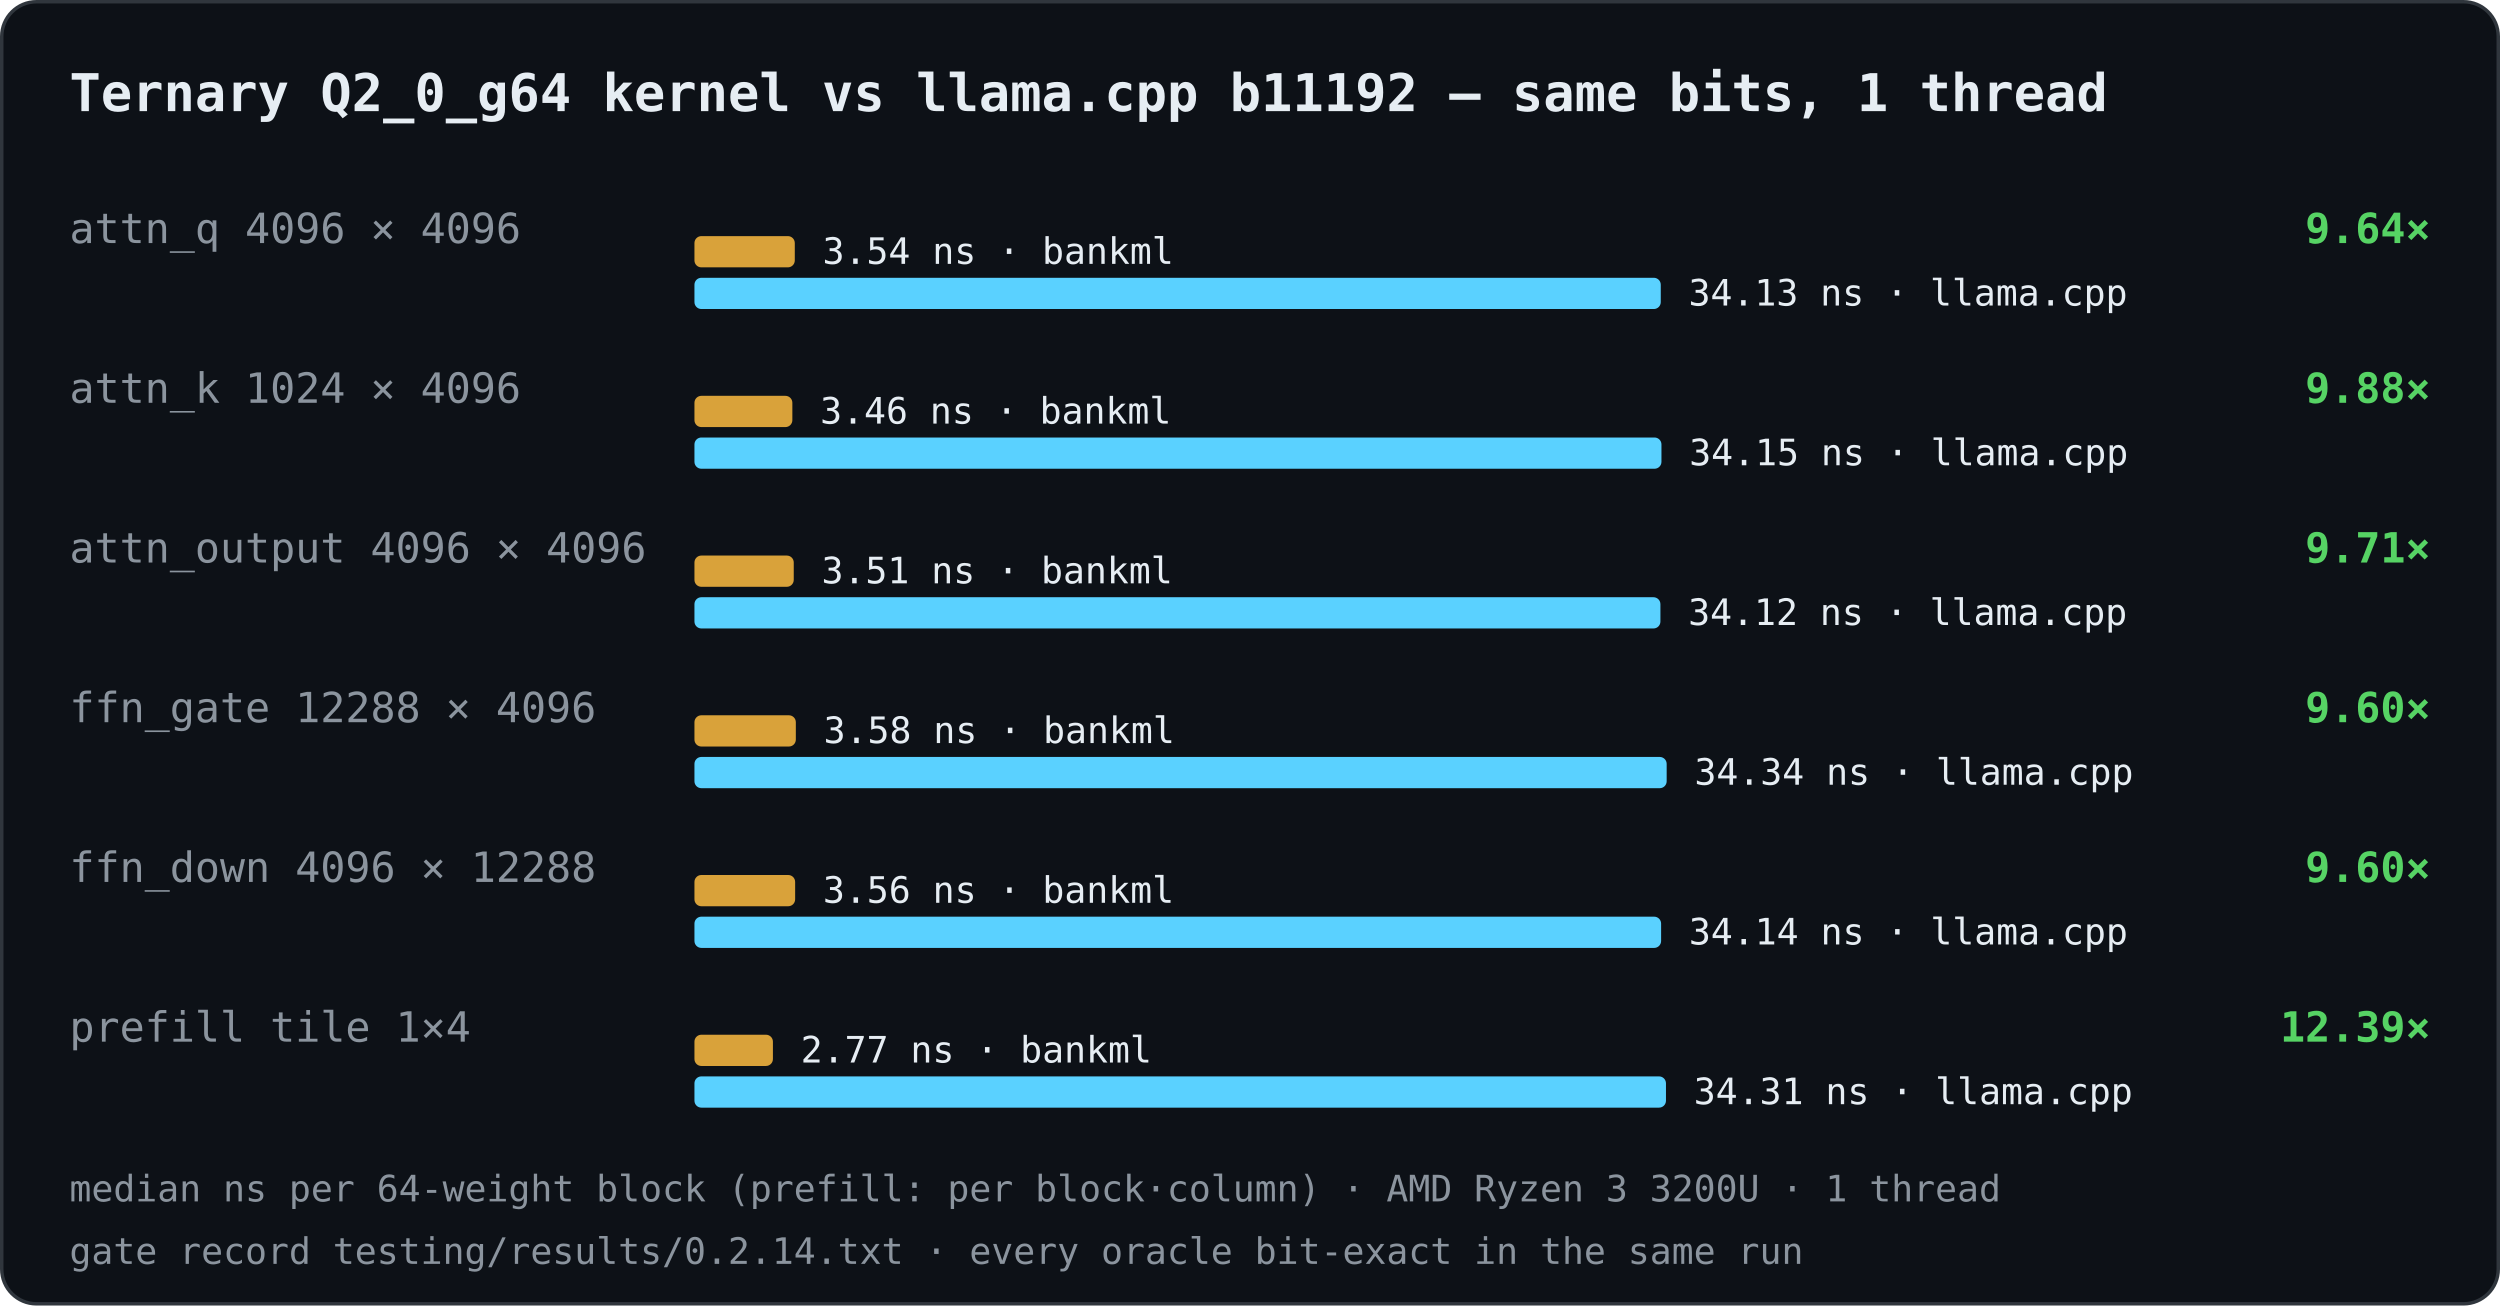
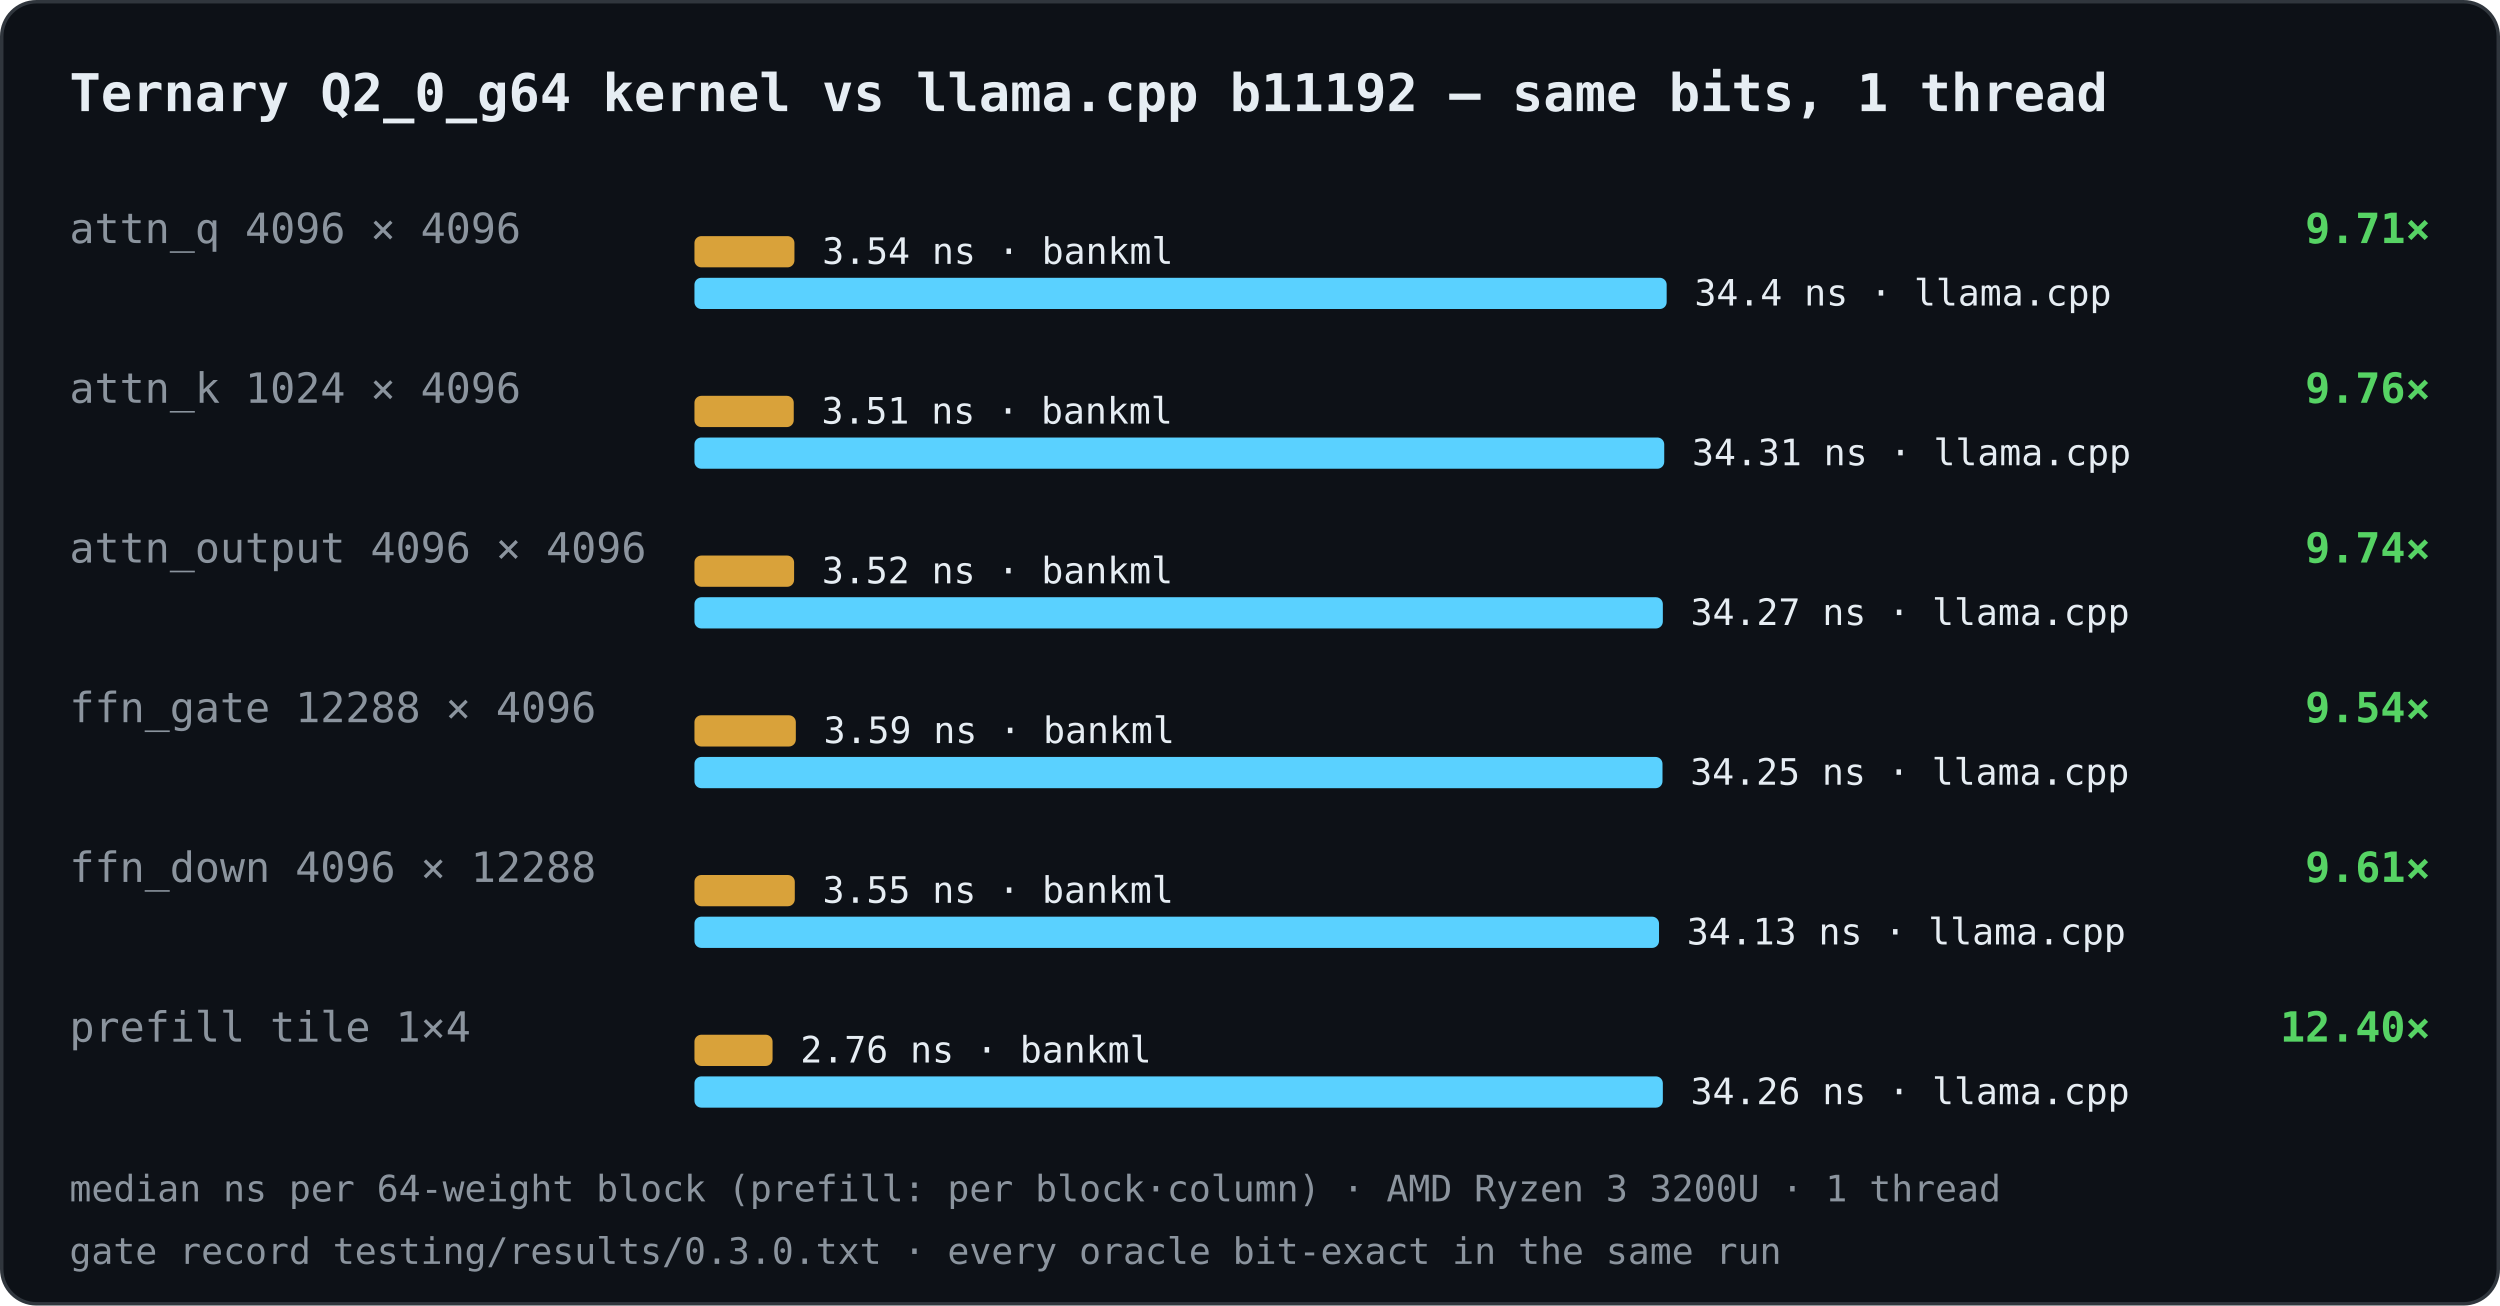
<svg xmlns="http://www.w3.org/2000/svg" width="720" height="376" viewBox="0 0 720 376" role="img" aria-label="Ternary Q2_0_g64 kernel vs llama.cpp b11192 — same bits, 1 thread">
  <rect x="0.5" y="0.5" width="719" height="375" rx="10" fill="#0d1117" stroke="#30363d" />
  <text x="20" y="32" font-family="ui-monospace,SFMono-Regular,Menlo,Consolas,monospace" font-size="15" font-weight="700" text-anchor="start" fill="#e6edf3">Ternary Q2_0_g64 kernel vs llama.cpp b11192 — same bits, 1 thread</text>
  <text x="20" y="70" font-family="ui-monospace,SFMono-Regular,Menlo,Consolas,monospace" font-size="12" font-weight="400" text-anchor="start" fill="#8b949e">attn_q 4096 × 4096</text>
-   <rect x="200" y="68" width="28.9" height="9" rx="2" fill="#D9A23A" />
-   <text x="236.9" y="76" font-family="ui-monospace,SFMono-Regular,Menlo,Consolas,monospace" font-size="10.5" font-weight="400" text-anchor="start" fill="#e6edf3">3.54 ns · bankml</text>
-   <rect x="200" y="80" width="278.3" height="9" rx="2" fill="#5AD1FF" />
-   <text x="486.3" y="88" font-family="ui-monospace,SFMono-Regular,Menlo,Consolas,monospace" font-size="10.5" font-weight="400" text-anchor="start" fill="#e6edf3">34.13 ns · llama.cpp</text>
-   <text x="700" y="70" font-family="ui-monospace,SFMono-Regular,Menlo,Consolas,monospace" font-size="12" font-weight="700" text-anchor="end" fill="#56D364">9.64×</text>
+   <rect x="200" y="68" width="28.8" height="9" rx="2" fill="#D9A23A" />
+   <text x="236.8" y="76" font-family="ui-monospace,SFMono-Regular,Menlo,Consolas,monospace" font-size="10.5" font-weight="400" text-anchor="start" fill="#e6edf3">3.54 ns · bankml</text>
+   <rect x="200" y="80" width="280.0" height="9" rx="2" fill="#5AD1FF" />
+   <text x="488.0" y="88" font-family="ui-monospace,SFMono-Regular,Menlo,Consolas,monospace" font-size="10.5" font-weight="400" text-anchor="start" fill="#e6edf3">34.4 ns · llama.cpp</text>
+   <text x="700" y="70" font-family="ui-monospace,SFMono-Regular,Menlo,Consolas,monospace" font-size="12" font-weight="700" text-anchor="end" fill="#56D364">9.71×</text>
  <text x="20" y="116" font-family="ui-monospace,SFMono-Regular,Menlo,Consolas,monospace" font-size="12" font-weight="400" text-anchor="start" fill="#8b949e">attn_k 1024 × 4096</text>
-   <rect x="200" y="114" width="28.2" height="9" rx="2" fill="#D9A23A" />
-   <text x="236.2" y="122" font-family="ui-monospace,SFMono-Regular,Menlo,Consolas,monospace" font-size="10.5" font-weight="400" text-anchor="start" fill="#e6edf3">3.46 ns · bankml</text>
-   <rect x="200" y="126" width="278.5" height="9" rx="2" fill="#5AD1FF" />
-   <text x="486.5" y="134" font-family="ui-monospace,SFMono-Regular,Menlo,Consolas,monospace" font-size="10.5" font-weight="400" text-anchor="start" fill="#e6edf3">34.15 ns · llama.cpp</text>
-   <text x="700" y="116" font-family="ui-monospace,SFMono-Regular,Menlo,Consolas,monospace" font-size="12" font-weight="700" text-anchor="end" fill="#56D364">9.88×</text>
+   <rect x="200" y="114" width="28.6" height="9" rx="2" fill="#D9A23A" />
+   <text x="236.6" y="122" font-family="ui-monospace,SFMono-Regular,Menlo,Consolas,monospace" font-size="10.5" font-weight="400" text-anchor="start" fill="#e6edf3">3.51 ns · bankml</text>
+   <rect x="200" y="126" width="279.3" height="9" rx="2" fill="#5AD1FF" />
+   <text x="487.3" y="134" font-family="ui-monospace,SFMono-Regular,Menlo,Consolas,monospace" font-size="10.5" font-weight="400" text-anchor="start" fill="#e6edf3">34.31 ns · llama.cpp</text>
+   <text x="700" y="116" font-family="ui-monospace,SFMono-Regular,Menlo,Consolas,monospace" font-size="12" font-weight="700" text-anchor="end" fill="#56D364">9.76×</text>
  <text x="20" y="162" font-family="ui-monospace,SFMono-Regular,Menlo,Consolas,monospace" font-size="12" font-weight="400" text-anchor="start" fill="#8b949e">attn_output 4096 × 4096</text>
-   <rect x="200" y="160" width="28.6" height="9" rx="2" fill="#D9A23A" />
-   <text x="236.6" y="168" font-family="ui-monospace,SFMono-Regular,Menlo,Consolas,monospace" font-size="10.5" font-weight="400" text-anchor="start" fill="#e6edf3">3.51 ns · bankml</text>
-   <rect x="200" y="172" width="278.2" height="9" rx="2" fill="#5AD1FF" />
-   <text x="486.2" y="180" font-family="ui-monospace,SFMono-Regular,Menlo,Consolas,monospace" font-size="10.5" font-weight="400" text-anchor="start" fill="#e6edf3">34.12 ns · llama.cpp</text>
-   <text x="700" y="162" font-family="ui-monospace,SFMono-Regular,Menlo,Consolas,monospace" font-size="12" font-weight="700" text-anchor="end" fill="#56D364">9.71×</text>
+   <rect x="200" y="160" width="28.7" height="9" rx="2" fill="#D9A23A" />
+   <text x="236.7" y="168" font-family="ui-monospace,SFMono-Regular,Menlo,Consolas,monospace" font-size="10.5" font-weight="400" text-anchor="start" fill="#e6edf3">3.52 ns · bankml</text>
+   <rect x="200" y="172" width="278.9" height="9" rx="2" fill="#5AD1FF" />
+   <text x="486.9" y="180" font-family="ui-monospace,SFMono-Regular,Menlo,Consolas,monospace" font-size="10.5" font-weight="400" text-anchor="start" fill="#e6edf3">34.27 ns · llama.cpp</text>
+   <text x="700" y="162" font-family="ui-monospace,SFMono-Regular,Menlo,Consolas,monospace" font-size="12" font-weight="700" text-anchor="end" fill="#56D364">9.74×</text>
  <text x="20" y="208" font-family="ui-monospace,SFMono-Regular,Menlo,Consolas,monospace" font-size="12" font-weight="400" text-anchor="start" fill="#8b949e">ffn_gate 12288 × 4096</text>
  <rect x="200" y="206" width="29.2" height="9" rx="2" fill="#D9A23A" />
-   <text x="237.2" y="214" font-family="ui-monospace,SFMono-Regular,Menlo,Consolas,monospace" font-size="10.5" font-weight="400" text-anchor="start" fill="#e6edf3">3.58 ns · bankml</text>
-   <rect x="200" y="218" width="280.0" height="9" rx="2" fill="#5AD1FF" />
-   <text x="488.0" y="226" font-family="ui-monospace,SFMono-Regular,Menlo,Consolas,monospace" font-size="10.5" font-weight="400" text-anchor="start" fill="#e6edf3">34.34 ns · llama.cpp</text>
-   <text x="700" y="208" font-family="ui-monospace,SFMono-Regular,Menlo,Consolas,monospace" font-size="12" font-weight="700" text-anchor="end" fill="#56D364">9.60×</text>
+   <text x="237.2" y="214" font-family="ui-monospace,SFMono-Regular,Menlo,Consolas,monospace" font-size="10.5" font-weight="400" text-anchor="start" fill="#e6edf3">3.59 ns · bankml</text>
+   <rect x="200" y="218" width="278.8" height="9" rx="2" fill="#5AD1FF" />
+   <text x="486.8" y="226" font-family="ui-monospace,SFMono-Regular,Menlo,Consolas,monospace" font-size="10.5" font-weight="400" text-anchor="start" fill="#e6edf3">34.25 ns · llama.cpp</text>
+   <text x="700" y="208" font-family="ui-monospace,SFMono-Regular,Menlo,Consolas,monospace" font-size="12" font-weight="700" text-anchor="end" fill="#56D364">9.54×</text>
  <text x="20" y="254" font-family="ui-monospace,SFMono-Regular,Menlo,Consolas,monospace" font-size="12" font-weight="400" text-anchor="start" fill="#8b949e">ffn_down 4096 × 12288</text>
-   <rect x="200" y="252" width="29.0" height="9" rx="2" fill="#D9A23A" />
-   <text x="237.0" y="260" font-family="ui-monospace,SFMono-Regular,Menlo,Consolas,monospace" font-size="10.5" font-weight="400" text-anchor="start" fill="#e6edf3">3.56 ns · bankml</text>
-   <rect x="200" y="264" width="278.4" height="9" rx="2" fill="#5AD1FF" />
-   <text x="486.4" y="272" font-family="ui-monospace,SFMono-Regular,Menlo,Consolas,monospace" font-size="10.5" font-weight="400" text-anchor="start" fill="#e6edf3">34.14 ns · llama.cpp</text>
-   <text x="700" y="254" font-family="ui-monospace,SFMono-Regular,Menlo,Consolas,monospace" font-size="12" font-weight="700" text-anchor="end" fill="#56D364">9.60×</text>
+   <rect x="200" y="252" width="28.9" height="9" rx="2" fill="#D9A23A" />
+   <text x="236.9" y="260" font-family="ui-monospace,SFMono-Regular,Menlo,Consolas,monospace" font-size="10.5" font-weight="400" text-anchor="start" fill="#e6edf3">3.55 ns · bankml</text>
+   <rect x="200" y="264" width="277.8" height="9" rx="2" fill="#5AD1FF" />
+   <text x="485.8" y="272" font-family="ui-monospace,SFMono-Regular,Menlo,Consolas,monospace" font-size="10.5" font-weight="400" text-anchor="start" fill="#e6edf3">34.13 ns · llama.cpp</text>
+   <text x="700" y="254" font-family="ui-monospace,SFMono-Regular,Menlo,Consolas,monospace" font-size="12" font-weight="700" text-anchor="end" fill="#56D364">9.61×</text>
  <text x="20" y="300" font-family="ui-monospace,SFMono-Regular,Menlo,Consolas,monospace" font-size="12" font-weight="400" text-anchor="start" fill="#8b949e">prefill tile 1×4</text>
-   <rect x="200" y="298" width="22.6" height="9" rx="2" fill="#D9A23A" />
-   <text x="230.6" y="306" font-family="ui-monospace,SFMono-Regular,Menlo,Consolas,monospace" font-size="10.5" font-weight="400" text-anchor="start" fill="#e6edf3">2.77 ns · bankml</text>
-   <rect x="200" y="310" width="279.8" height="9" rx="2" fill="#5AD1FF" />
-   <text x="487.8" y="318" font-family="ui-monospace,SFMono-Regular,Menlo,Consolas,monospace" font-size="10.5" font-weight="400" text-anchor="start" fill="#e6edf3">34.31 ns · llama.cpp</text>
-   <text x="700" y="300" font-family="ui-monospace,SFMono-Regular,Menlo,Consolas,monospace" font-size="12" font-weight="700" text-anchor="end" fill="#56D364">12.39×</text>
+   <rect x="200" y="298" width="22.5" height="9" rx="2" fill="#D9A23A" />
+   <text x="230.5" y="306" font-family="ui-monospace,SFMono-Regular,Menlo,Consolas,monospace" font-size="10.5" font-weight="400" text-anchor="start" fill="#e6edf3">2.76 ns · bankml</text>
+   <rect x="200" y="310" width="278.9" height="9" rx="2" fill="#5AD1FF" />
+   <text x="486.9" y="318" font-family="ui-monospace,SFMono-Regular,Menlo,Consolas,monospace" font-size="10.5" font-weight="400" text-anchor="start" fill="#e6edf3">34.26 ns · llama.cpp</text>
+   <text x="700" y="300" font-family="ui-monospace,SFMono-Regular,Menlo,Consolas,monospace" font-size="12" font-weight="700" text-anchor="end" fill="#56D364">12.40×</text>
  <text x="20" y="346" font-family="ui-monospace,SFMono-Regular,Menlo,Consolas,monospace" font-size="10.5" font-weight="400" text-anchor="start" fill="#8b949e">median ns per 64-weight block (prefill: per block·column) · AMD Ryzen 3 3200U · 1 thread</text>
-   <text x="20" y="364" font-family="ui-monospace,SFMono-Regular,Menlo,Consolas,monospace" font-size="10.5" font-weight="400" text-anchor="start" fill="#8b949e">gate record testing/results/0.2.14.txt · every oracle bit-exact in the same run</text>
+   <text x="20" y="364" font-family="ui-monospace,SFMono-Regular,Menlo,Consolas,monospace" font-size="10.5" font-weight="400" text-anchor="start" fill="#8b949e">gate record testing/results/0.3.0.txt · every oracle bit-exact in the same run</text>
</svg>
